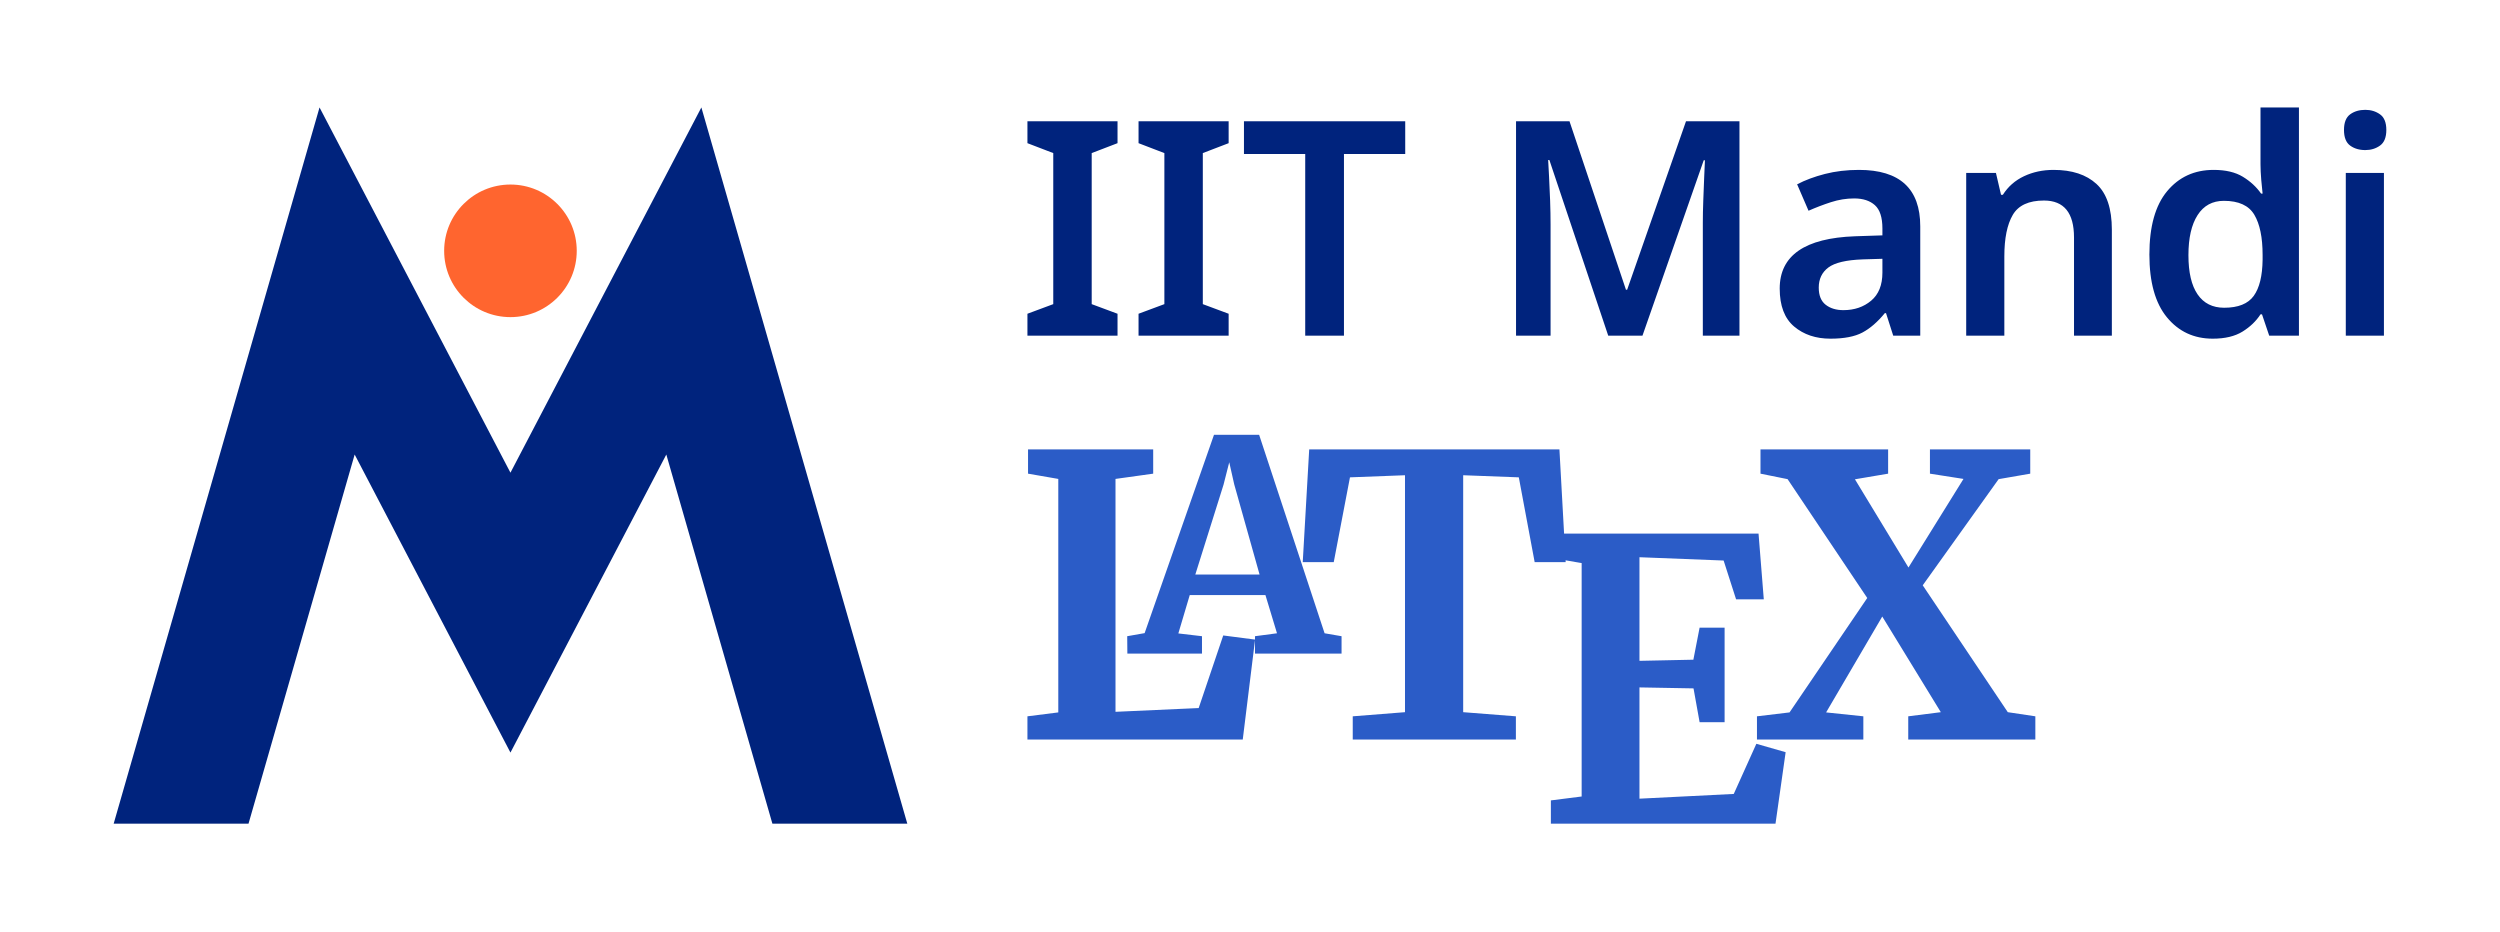
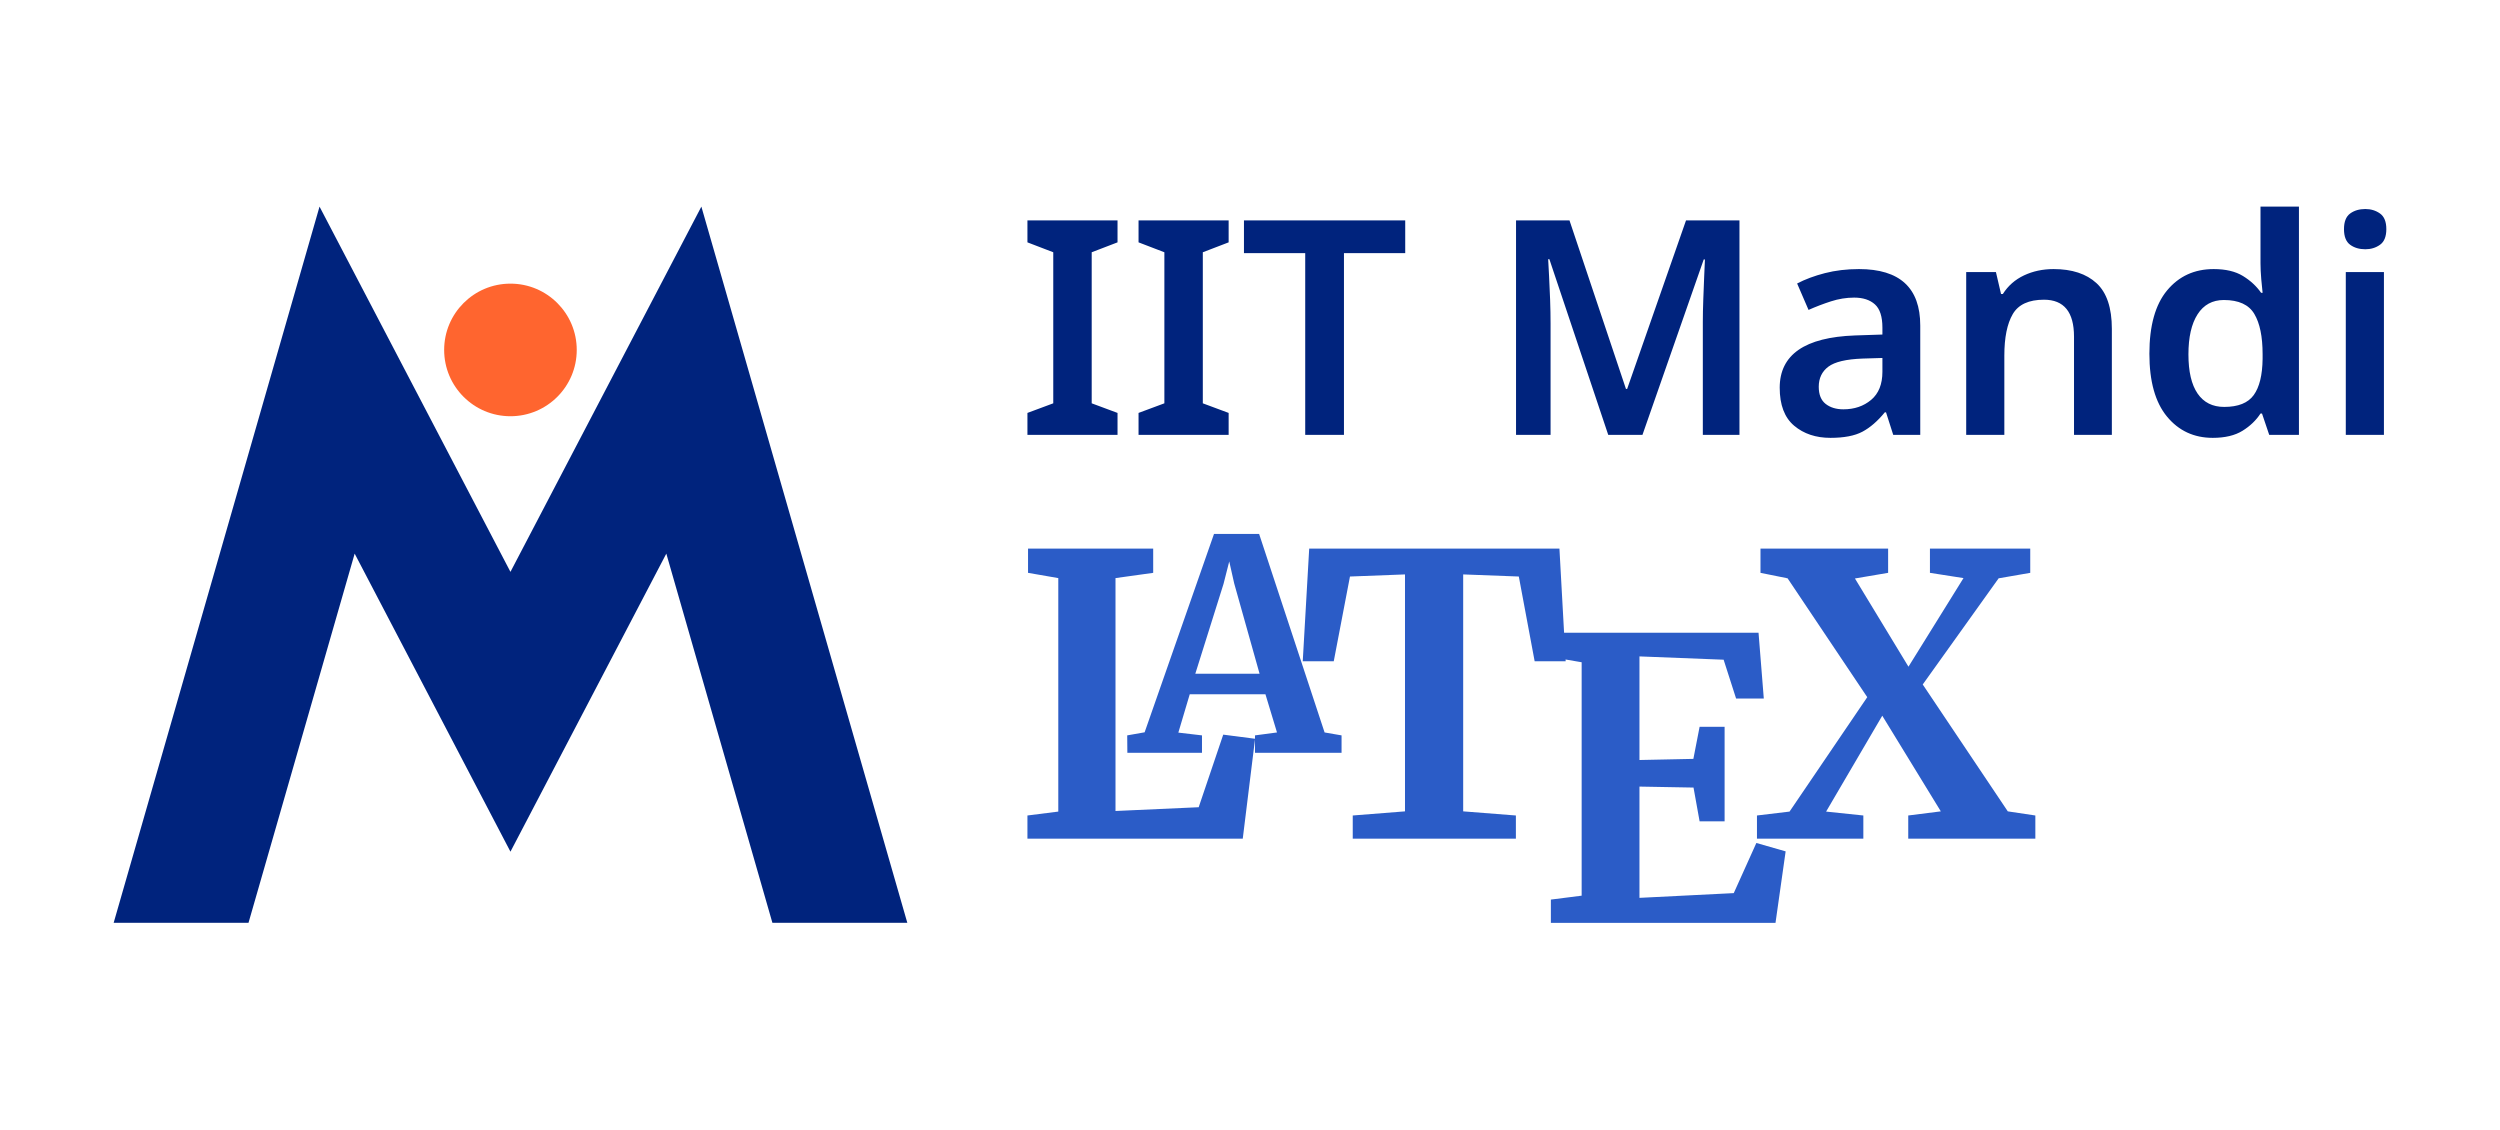
- <svg xmlns="http://www.w3.org/2000/svg" width="332.99" height="124.02" viewBox="0 0 332.99 124.02">
-   <circle cx="67.99" cy="33.41" r="8.83" fill="#ff652f" />
-   <path d="M33.1 109.71L47.24 60.54L67.99 100.24L88.75 60.54L102.88 109.71L120.85 109.71L93.42 14.31L67.99 62.96L42.56 14.31L15.14 109.71Z" fill="#00237d" />
-   <g transform="translate(135.45 44.71)">
+ <svg xmlns="http://www.w3.org/2000/svg" width="332.99" height="150.43" viewBox="0 0 332.99 150.43">
+   <circle cx="67.99" cy="46.61" r="8.83" fill="#ff652f" />
+   <path d="M33.1 122.91L47.24 73.74L67.99 113.44L88.75 73.74L102.88 122.91L120.85 122.91L93.42 27.52L67.99 76.17L42.56 27.52L15.14 122.91Z" fill="#00237d" />
+   <g transform="translate(135.45 57.92)">
    <path d="M13.4 0L1.4 0L1.4 -2.92L4.84 -4.2L4.84 -24.32L1.4 -25.64L1.4 -28.56L13.4 -28.56L13.4 -25.64L9.96 -24.32L9.96 -4.2L13.4 -2.92ZM28.2 0L16.2 0L16.2 -2.92L19.64 -4.2L19.64 -24.32L16.2 -25.64L16.2 -28.56L28.2 -28.56L28.2 -25.64L24.76 -24.32L24.76 -4.2L28.2 -2.92ZM43.56 0L38.4 0L38.4 -24.2L30.24 -24.2L30.24 -28.56L51.72 -28.56L51.72 -24.2L43.56 -24.2ZM78.76 0L70.92 -23.4L70.76 -23.4Q70.8 -22.6 70.88 -21.14Q70.96 -19.68 71.02 -17.98Q71.08 -16.28 71.08 -14.8L71.08 0L66.48 0L66.48 -28.56L73.6 -28.56L81.12 -6.12L81.28 -6.12L89.12 -28.56L96.24 -28.56L96.24 0L91.36 0L91.36 -15.04Q91.36 -16.4 91.42 -18.02Q91.48 -19.64 91.54 -21.08Q91.6 -22.52 91.64 -23.36L91.48 -23.36L83.32 0ZM112.16 -22.08Q120.32 -22.08 120.32 -14.56L120.32 0L116.72 0L115.76 -3L115.6 -3Q114.16 -1.24 112.62 -0.42Q111.08 0.4 108.36 0.4Q105.44 0.4 103.52 -1.22Q101.6 -2.84 101.6 -6.28Q101.6 -12.88 111.64 -13.24L115.28 -13.36L115.28 -14.28Q115.28 -16.48 114.28 -17.38Q113.28 -18.28 111.52 -18.28Q109.96 -18.28 108.42 -17.78Q106.88 -17.28 105.44 -16.64L103.92 -20.16Q105.52 -21 107.62 -21.54Q109.72 -22.08 112.16 -22.08ZM112.64 -10.16Q109.36 -10.04 108.08 -9.08Q106.8 -8.12 106.8 -6.4Q106.8 -4.84 107.72 -4.12Q108.64 -3.4 110.08 -3.4Q112.28 -3.4 113.78 -4.66Q115.28 -5.92 115.28 -8.4L115.28 -10.24ZM138.08 -22.08Q141.76 -22.08 143.8 -20.2Q145.84 -18.32 145.84 -14.12L145.84 0L140.8 0L140.8 -13.08Q140.8 -18 136.8 -18Q133.76 -18 132.64 -16.08Q131.52 -14.16 131.52 -10.56L131.52 0L126.44 0L126.44 -21.68L130.4 -21.68L131.08 -18.76L131.32 -18.76Q132.36 -20.4 134.14 -21.24Q135.92 -22.08 138.08 -22.08ZM159.28 0.4Q155.52 0.4 153.18 -2.44Q150.84 -5.28 150.84 -10.8Q150.84 -16.4 153.2 -19.24Q155.56 -22.08 159.4 -22.08Q161.8 -22.08 163.3 -21.16Q164.8 -20.24 165.72 -18.92L165.92 -18.92Q165.84 -19.56 165.74 -20.74Q165.64 -21.92 165.64 -22.84L165.64 -30.4L170.76 -30.4L170.76 0L166.8 0L165.84 -2.84L165.64 -2.84Q164.76 -1.48 163.24 -0.54Q161.72 0.4 159.28 0.4ZM160.8 -3.72Q163.6 -3.72 164.74 -5.3Q165.88 -6.88 165.92 -10.12L165.92 -10.76Q165.92 -14.24 164.82 -16.1Q163.72 -17.96 160.76 -17.96Q158.48 -17.96 157.26 -16.06Q156.04 -14.16 156.04 -10.72Q156.04 -7.28 157.26 -5.5Q158.48 -3.72 160.8 -3.72ZM179.6 -30.08Q180.72 -30.08 181.56 -29.48Q182.4 -28.88 182.4 -27.4Q182.4 -25.92 181.56 -25.32Q180.72 -24.72 179.6 -24.72Q178.4 -24.72 177.58 -25.32Q176.76 -25.92 176.76 -27.4Q176.76 -28.88 177.58 -29.48Q178.4 -30.08 179.6 -30.08ZM182.08 -21.68L182.08 0L177 0L177 -21.68Z" fill="#00237d" />
  </g>
-   <g transform="translate(134.8 98.5)">
+   <g transform="translate(134.8 111.71)">
    <path d="M6.16 -3.61L6.16 -34.71L2.13 -35.41L2.13 -38.64L18.8 -38.64L18.8 -35.41L13.78 -34.71L13.78 -3.69L24.86 -4.19L28.13 -13.86L32.37 -13.31L30.73 0L2.05 0L2.05 -3.09ZM17.66 -14.17L26.9 -40.59L32.91 -40.59L41.63 -14.15L43.89 -13.76L43.89 -11.44L32.36 -11.44L32.36 -13.76L35.29 -14.15L33.75 -19.24L23.67 -19.24L22.15 -14.13L25.3 -13.76L25.3 -11.44L15.36 -11.44L15.34 -13.76ZM32.97 -21.97L29.59 -34L28.93 -36.93L28.17 -33.94L24.41 -21.97ZM52.34 -3.64L52.34 -35.2L45.01 -34.92L42.85 -23.63L38.72 -23.63L39.58 -38.64L72.91 -38.64L73.74 -23.63L69.61 -23.63L67.5 -34.92L60.09 -35.2L60.09 -3.64L67.11 -3.09L67.11 0L45.38 0L45.38 -3.09ZM75.87 7.59L75.87 -23.5L71.74 -24.21L71.74 -27.43L99.43 -27.43L100.13 -18.67L96.44 -18.67L94.78 -23.84L83.57 -24.28L83.57 -10.48L90.75 -10.63L91.58 -14.9L94.91 -14.9L94.91 -2.31L91.58 -2.31L90.77 -6.81L83.57 -6.94L83.57 7.88L96.13 7.25L99.14 0.57L103.04 1.69L101.69 11.21L71.77 11.21L71.77 8.11ZM103.56 -3.61L113.91 -18.85L103.3 -34.68L99.69 -35.41L99.69 -38.64L116.69 -38.64L116.69 -35.41L112.27 -34.66L119.4 -22.91L126.73 -34.71L122.26 -35.41L122.26 -38.64L135.62 -38.64L135.62 -35.41L131.41 -34.68L121.3 -20.54L132.63 -3.64L136.3 -3.09L136.3 0L119.37 0L119.37 -3.09L123.71 -3.64L115.91 -16.38L108.43 -3.61L113.39 -3.09L113.39 0L99.22 0L99.22 -3.09Z" fill="#2b5cc7" />
  </g>
</svg>
